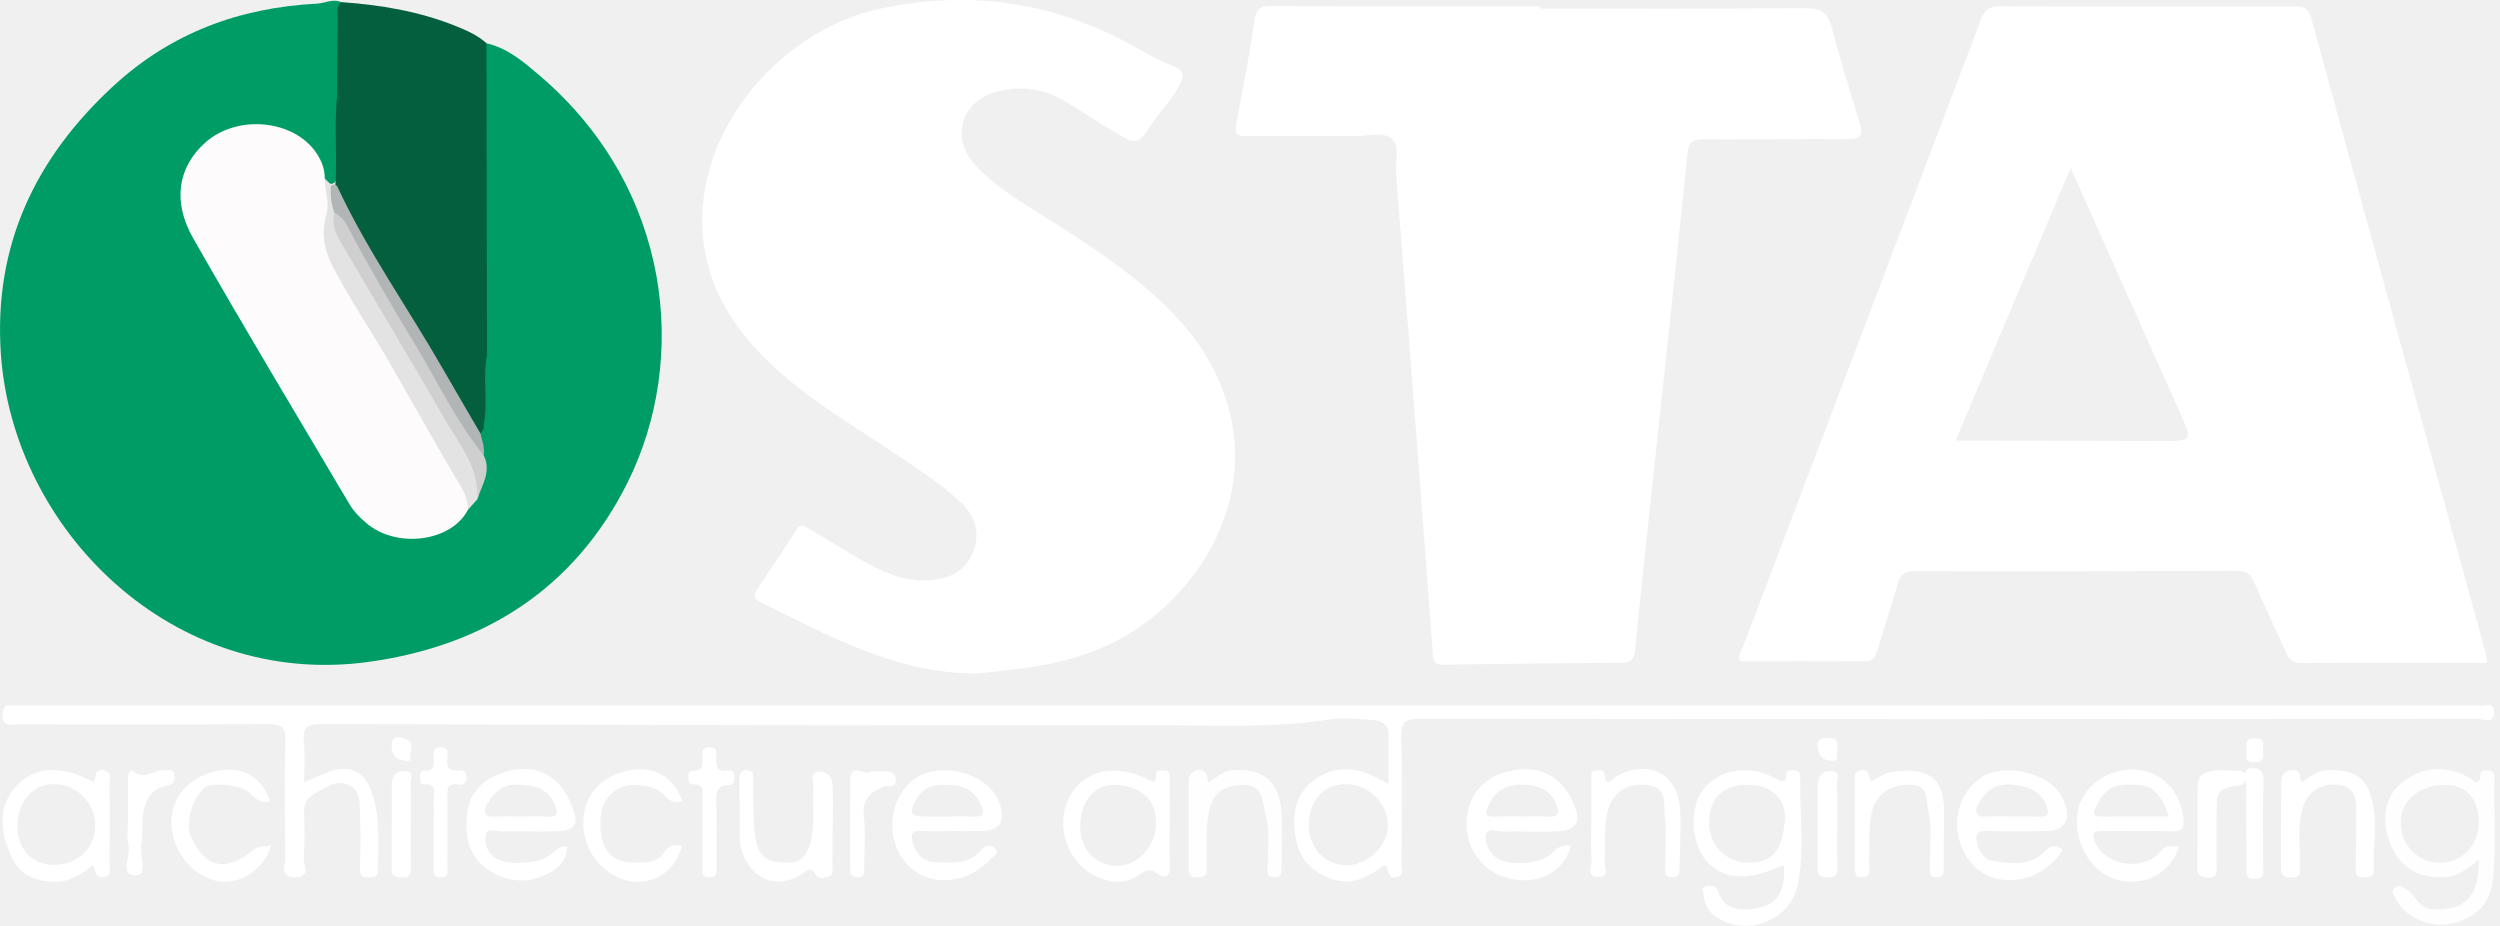
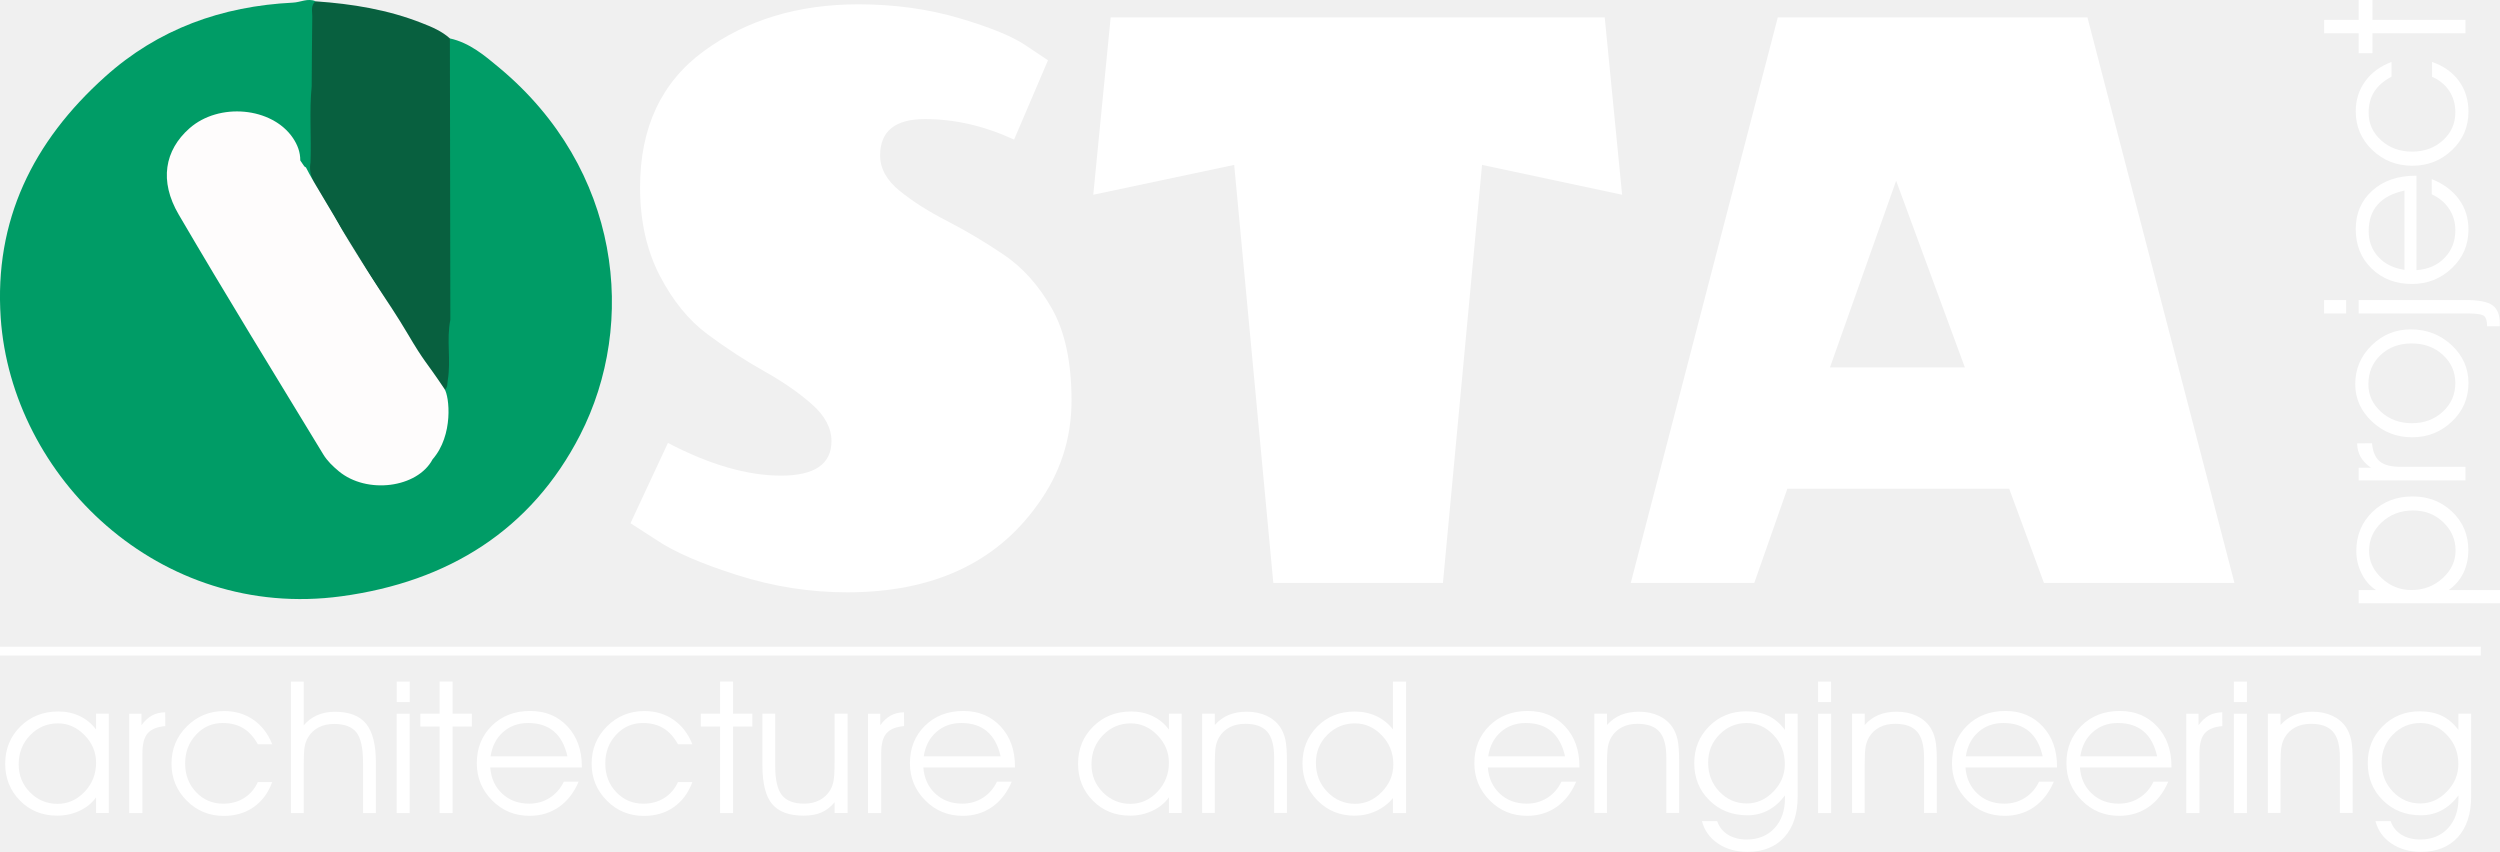
- <svg xmlns="http://www.w3.org/2000/svg" width="135" height="50" viewBox="0 0 135 50" fill="none">
-   <g clip-path="url(#clip0_102_21461)">
-     <path d="M26.271 2.337C27.424 2.599 28.288 3.353 29.147 4.085C36.262 10.157 37.233 19.377 33.875 26.083C31.033 31.761 26.19 34.867 19.939 35.738C9.3 37.222 0.676 28.587 0.044 19.065C-0.343 13.242 1.915 8.52 6.132 4.636C9.234 1.777 12.945 0.408 17.115 0.198C17.549 0.176 17.971 -0.085 18.417 0.112C18.557 1.79 18.536 3.47 18.424 5.149C18.153 6.316 18.356 7.503 18.291 8.68C18.27 9.085 18.367 9.516 18.06 9.865C17.857 9.995 17.673 9.941 17.501 9.802C17.397 9.693 17.334 9.556 17.298 9.41C16.831 7.48 15.142 6.897 13.703 6.913C11.998 6.933 10.47 8.2 10.098 9.777C9.85 10.824 10.175 11.792 10.574 12.737C10.96 13.65 11.515 14.469 12.033 15.309C14.355 19.076 16.504 22.947 18.809 26.725C19.937 28.575 21.349 29.168 23.348 28.686C24.074 28.512 24.679 28.166 25.067 27.5C25.234 27.252 25.466 27.056 25.615 26.794C25.865 26.079 26.199 25.38 25.937 24.59C25.91 24.178 25.786 23.777 25.816 23.358C25.867 23.115 25.919 22.874 25.98 22.633C26.131 21.458 26.046 20.281 26.023 19.107C26.009 13.945 26.016 8.784 26.019 3.625C26.019 3.182 25.955 2.72 26.271 2.337Z" fill="#009C66" />
-     <path d="M52.824 36.366C50.314 36.375 48.376 35.79 46.473 35.053C44.607 34.329 42.848 33.374 41.048 32.509C40.633 32.309 40.711 32.099 40.89 31.827C41.596 30.753 42.318 29.69 43.01 28.609C43.281 28.184 43.535 28.466 43.761 28.596C44.794 29.195 45.796 29.848 46.842 30.424C47.979 31.05 49.172 31.485 50.519 31.3C51.573 31.156 52.301 30.62 52.617 29.609C52.926 28.619 52.587 27.776 51.852 27.096C50.749 26.078 49.484 25.272 48.245 24.437C45.963 22.902 43.572 21.517 41.569 19.603C39.044 17.189 37.569 14.321 37.996 10.718C38.566 5.91 42.71 1.529 47.44 0.491C52.371 -0.592 56.986 0.102 61.362 2.576C62.01 2.943 62.67 3.31 63.363 3.569C63.983 3.801 63.927 4.116 63.699 4.584C63.327 5.348 62.7 5.924 62.24 6.624C61.434 7.849 61.421 7.86 60.157 7.113C59.282 6.597 58.439 6.026 57.573 5.498C56.389 4.776 55.1 4.603 53.781 4.963C51.889 5.478 51.336 7.424 52.633 8.872C53.625 9.979 54.879 10.743 56.118 11.524C58.752 13.183 61.392 14.843 63.539 17.135C67.973 21.868 67.683 28.247 62.964 32.705C60.739 34.808 58.082 35.734 55.146 36.099C54.228 36.216 53.309 36.312 52.824 36.366Z" fill="white" />
-     <path d="M83.145 0.459C87.932 0.459 92.72 0.477 97.507 0.442C98.344 0.437 98.718 0.712 98.928 1.529C99.372 3.261 99.923 4.969 100.439 6.683C100.617 7.277 100.495 7.523 99.796 7.516C97.193 7.491 94.59 7.545 91.987 7.529C91.39 7.525 91.188 7.676 91.123 8.307C90.514 14.291 89.86 20.27 89.22 26.252C88.906 29.199 88.581 32.144 88.295 35.092C88.247 35.587 88.074 35.783 87.595 35.788C84.363 35.815 81.133 35.844 77.901 35.891C77.325 35.9 77.391 35.491 77.364 35.159C77.159 32.532 76.973 29.904 76.771 27.277C76.315 21.307 75.862 15.336 75.388 9.367C75.336 8.719 75.604 7.858 75.142 7.478C74.661 7.084 73.822 7.359 73.141 7.354C71.195 7.336 69.252 7.325 67.306 7.35C66.767 7.358 66.654 7.205 66.753 6.688C67.11 4.839 67.473 2.99 67.737 1.126C67.833 0.453 68.068 0.324 68.693 0.327C73.511 0.354 78.327 0.342 83.145 0.342C83.145 0.381 83.145 0.419 83.145 0.459Z" fill="white" />
-     <path d="M26.271 2.337C26.28 7.953 26.289 13.571 26.298 19.188C26.059 20.384 26.346 21.6 26.147 22.798C26.107 23.009 26.159 23.251 25.938 23.399C25.602 23.388 25.513 23.106 25.383 22.879C23.26 19.162 20.982 15.539 18.821 11.846C18.451 11.213 17.989 10.581 18.128 9.765C18.189 8.243 18.052 6.719 18.2 5.201C18.21 3.812 18.214 2.421 18.234 1.033C18.239 0.72 18.129 0.372 18.419 0.113C20.558 0.264 22.656 0.612 24.656 1.425C25.231 1.657 25.802 1.909 26.271 2.337Z" fill="#045F3E" />
-     <path d="M124.309 42.255C124.757 41.905 125.179 41.577 125.809 41.579C127.257 41.583 127.886 42.058 128.154 43.499C128.369 44.661 128.137 45.825 128.179 46.989C128.193 47.401 127.915 47.363 127.636 47.381C127.243 47.406 127.203 47.183 127.209 46.877C127.225 45.891 127.245 44.904 127.237 43.918C127.232 43.256 127.254 42.541 126.364 42.392C125.443 42.236 124.665 42.684 124.378 43.529C124.033 44.547 124.229 45.605 124.18 46.645C124.166 46.953 124.374 47.381 123.736 47.392C123.115 47.402 123.172 47.03 123.174 46.631C123.179 45.195 123.169 43.759 123.188 42.326C123.194 41.968 123.267 41.631 123.772 41.584C124.324 41.532 124.101 42.023 124.309 42.255Z" fill="white" />
-     <path d="M44.952 44.779C44.952 45.438 44.959 46.094 44.948 46.753C44.945 46.976 45.045 47.275 44.717 47.35C44.494 47.402 44.153 47.485 44.052 47.258C43.811 46.715 43.527 47.059 43.308 47.195C41.384 48.401 39.936 46.703 39.942 45.155C39.945 44.139 39.94 43.123 39.933 42.106C39.931 41.816 39.933 41.574 40.344 41.592C40.727 41.61 40.664 41.86 40.671 42.092C40.702 43.194 40.617 44.301 40.824 45.4C40.96 46.123 41.341 46.483 42.071 46.562C42.811 46.643 43.384 46.589 43.687 45.738C44.075 44.652 43.861 43.551 43.932 42.459C43.95 42.189 43.671 41.734 44.176 41.673C44.681 41.611 44.945 41.975 44.963 42.448C44.992 43.223 44.97 44.002 44.97 44.779C44.966 44.779 44.959 44.779 44.952 44.779Z" fill="white" />
-     <path d="M65.253 42.248C65.725 41.98 66.036 41.622 66.564 41.588C68.238 41.478 69.118 42.223 69.208 43.979C69.257 44.905 69.207 45.835 69.205 46.764C69.205 47.069 69.243 47.392 68.777 47.372C68.334 47.352 68.452 47.019 68.456 46.776C68.472 45.817 68.572 44.844 68.323 43.914C68.156 43.29 68.215 42.389 67.184 42.389C65.98 42.389 65.416 42.891 65.244 44.04C65.107 44.936 65.166 45.834 65.165 46.731C65.163 47.071 65.21 47.377 64.689 47.388C64.189 47.399 64.178 47.14 64.182 46.774C64.193 45.306 64.186 43.839 64.187 42.371C64.187 42.031 64.211 41.709 64.633 41.602C65.148 41.475 65.174 41.89 65.253 42.248Z" fill="white" fill-opacity="0.945" />
-     <path d="M101.051 42.189C101.42 42.013 101.75 41.752 102.111 41.696C104.006 41.403 105.016 41.906 104.978 43.882C104.96 44.867 104.962 45.853 104.962 46.839C104.962 47.125 104.964 47.382 104.56 47.377C104.116 47.37 104.218 47.055 104.217 46.805C104.204 45.763 104.355 44.709 104.116 43.684C104.001 43.191 104.132 42.468 103.327 42.387C102.311 42.286 101.457 42.759 101.161 43.589C100.854 44.452 100.979 45.359 100.936 46.247C100.926 46.485 100.936 46.726 100.945 46.963C100.954 47.212 100.866 47.361 100.597 47.373C100.3 47.386 100.162 47.264 100.162 46.954C100.167 45.312 100.167 43.668 100.162 42.025C100.162 41.786 100.221 41.644 100.491 41.593C101.008 41.5 100.882 42.002 101.051 42.189Z" fill="white" />
-     <path d="M85.931 44.385C85.931 43.608 85.927 42.831 85.933 42.054C85.934 41.858 85.873 41.602 86.202 41.602C86.373 41.602 86.629 41.547 86.644 41.779C86.696 42.615 87.077 42.036 87.285 41.923C89.06 40.955 90.644 41.791 90.732 43.794C90.777 44.806 90.711 45.825 90.697 46.841C90.693 47.127 90.682 47.39 90.281 47.373C89.865 47.357 89.922 47.069 89.922 46.801C89.926 45.906 90.001 45.001 89.904 44.114C89.834 43.477 90.041 42.538 89.062 42.401C87.792 42.221 87.012 42.829 86.768 43.984C86.594 44.814 86.721 45.656 86.647 46.485C86.621 46.792 86.969 47.384 86.277 47.355C85.625 47.328 85.972 46.76 85.947 46.447C85.893 45.763 85.931 45.073 85.931 44.385Z" fill="white" />
-     <path d="M14.634 45.661C14.318 46.859 13.092 47.721 11.941 47.607C10.522 47.467 9.284 46.021 9.253 44.466C9.226 43.026 10.252 41.887 11.826 41.61C13.139 41.379 14.147 41.982 14.582 43.265C14.224 43.391 13.944 43.232 13.685 43.018C13.594 42.943 13.527 42.837 13.434 42.763C12.949 42.376 11.398 42.225 11.057 42.525C10.346 43.153 9.986 44.472 10.324 45.215C11.086 46.886 12.221 47.109 13.71 45.877C13.861 45.753 13.992 45.72 14.634 45.661Z" fill="white" />
-     <path d="M36.845 43.265C36.487 43.392 36.167 43.272 35.954 43.018C35.521 42.504 34.96 42.416 34.346 42.394C33.209 42.354 32.436 43.146 32.418 44.391C32.397 45.871 32.993 46.584 34.272 46.582C34.897 46.582 35.521 46.609 35.932 45.952C36.103 45.681 36.462 45.584 36.816 45.67C36.539 46.904 35.488 47.699 34.261 47.613C32.835 47.51 31.597 46.186 31.504 44.662C31.407 43.069 32.348 41.912 34.006 41.588C35.31 41.336 36.394 41.971 36.845 43.265Z" fill="white" />
-     <path d="M121.097 42.381C119.764 42.567 119.698 42.639 119.698 43.896C119.698 44.884 119.685 45.873 119.703 46.861C119.71 47.233 119.617 47.408 119.206 47.388C118.845 47.372 118.658 47.287 118.663 46.877C118.679 45.411 118.669 43.943 118.67 42.477C118.67 42.031 118.868 41.737 119.333 41.667C119.79 41.531 120.257 41.61 120.716 41.608C121.331 41.604 121.394 41.914 121.097 42.381Z" fill="white" />
-     <path d="M37.936 44.844C37.936 44.276 37.942 43.707 37.934 43.139C37.931 42.777 38.078 42.319 37.422 42.36C37.189 42.374 37.175 42.148 37.169 41.966C37.166 41.808 37.211 41.615 37.374 41.622C37.965 41.649 37.967 41.279 37.936 40.861C37.915 40.566 37.942 40.327 38.349 40.354C38.71 40.377 38.7 40.609 38.684 40.852C38.655 41.304 38.653 41.705 39.305 41.606C39.567 41.566 39.672 41.739 39.664 41.995C39.657 42.236 39.589 42.399 39.31 42.401C38.73 42.401 38.667 42.761 38.678 43.241C38.703 44.407 38.691 45.575 38.684 46.742C38.682 47.017 38.798 47.381 38.301 47.377C37.791 47.373 37.947 46.99 37.94 46.731C37.924 46.1 37.936 45.472 37.936 44.844Z" fill="white" />
-     <path d="M23.425 44.808C23.425 44.27 23.443 43.732 23.42 43.196C23.403 42.838 23.644 42.293 22.901 42.358C22.724 42.372 22.689 42.185 22.689 42.027C22.69 41.849 22.674 41.604 22.908 41.615C23.554 41.649 23.418 41.205 23.425 40.838C23.43 40.604 23.382 40.365 23.757 40.349C24.167 40.331 24.189 40.568 24.16 40.856C24.111 41.329 24.162 41.696 24.792 41.602C25.024 41.568 25.186 41.669 25.194 41.952C25.203 42.259 25.067 42.417 24.772 42.369C24.109 42.255 24.152 42.676 24.158 43.115C24.169 44.339 24.167 45.564 24.156 46.787C24.154 47.025 24.282 47.35 23.833 47.377C23.332 47.408 23.43 47.059 23.427 46.778C23.42 46.121 23.425 45.465 23.425 44.808Z" fill="white" />
-     <path d="M22.175 44.484C22.175 45.292 22.164 46.102 22.18 46.909C22.186 47.242 22.092 47.404 21.728 47.386C21.402 47.37 21.14 47.364 21.146 46.92C21.162 45.393 21.151 43.867 21.158 42.34C21.16 41.869 21.415 41.608 21.889 41.64C22.403 41.674 22.152 42.094 22.164 42.331C22.198 43.047 22.175 43.767 22.175 44.484Z" fill="white" />
-     <path d="M6.91 44.434C6.91 43.659 6.91 42.883 6.91 42.106C6.91 41.872 6.976 41.459 7.219 41.658C7.83 42.162 8.297 41.547 8.825 41.595C9.06 41.617 9.392 41.464 9.425 41.91C9.448 42.236 9.348 42.365 9.001 42.432C8.239 42.576 7.878 43.103 7.74 43.856C7.63 44.452 7.718 45.053 7.623 45.636C7.53 46.215 8.029 47.294 7.307 47.276C6.41 47.255 7.098 46.179 6.93 45.593C6.825 45.233 6.91 44.821 6.91 44.434Z" fill="white" />
-     <path d="M99.208 44.553C99.208 45.326 99.192 46.102 99.215 46.875C99.228 47.276 99.061 47.39 98.689 47.388C98.324 47.386 98.152 47.287 98.155 46.88C98.173 45.393 98.164 43.903 98.162 42.416C98.162 41.966 98.33 41.658 98.816 41.64C99.478 41.617 99.177 42.133 99.194 42.41C99.235 43.123 99.208 43.839 99.208 44.553Z" fill="white" />
-     <path d="M47.026 41.66C47.238 41.66 47.387 41.656 47.536 41.66C47.878 41.671 48.309 41.545 48.372 42.074C48.433 42.59 47.957 42.385 47.734 42.475C47.01 42.77 46.55 43.144 46.649 44.054C46.748 44.968 46.672 45.902 46.669 46.827C46.667 47.091 46.71 47.384 46.288 47.375C45.884 47.368 45.902 47.098 45.903 46.821C45.905 45.27 45.898 43.718 45.907 42.167C45.911 41.104 46.74 41.944 47.026 41.66Z" fill="white" />
-     <path d="M121.34 41.527C122.01 41.385 122.263 41.588 122.231 42.333C122.166 43.826 122.213 45.323 122.211 46.818C122.211 47.132 122.312 47.462 121.758 47.46C121.2 47.458 121.316 47.118 121.315 46.81C121.304 45.346 121.297 43.88 121.288 42.416C121.221 42.115 121.133 41.813 121.34 41.527Z" fill="white" />
-     <path d="M99.198 40.568C99.138 40.716 99.382 41.108 98.914 41.084C98.443 41.061 98.181 40.833 98.156 40.309C98.134 39.854 98.38 39.876 98.695 39.847C99.244 39.796 99.251 40.122 99.198 40.568Z" fill="white" />
-     <path d="M122.208 40.59C122.278 40.994 122.163 41.169 121.708 41.162C121.124 41.154 121.347 40.755 121.318 40.485C121.284 40.161 121.248 39.87 121.773 39.872C122.407 39.875 122.155 40.304 122.208 40.59Z" fill="white" />
-     <path d="M22.159 41.075C21.433 41.135 21.108 40.825 21.156 40.158C21.192 39.661 21.627 39.814 21.826 39.876C22.554 40.099 22.009 40.672 22.159 41.075Z" fill="white" />
-     <path d="M134.308 35.794C130.88 35.794 127.563 35.785 124.245 35.804C123.803 35.808 123.621 35.625 123.46 35.259C122.89 33.978 122.272 32.718 121.722 31.429C121.528 30.973 121.284 30.821 120.79 30.823C114.986 30.848 109.182 30.861 103.38 30.843C102.801 30.841 102.614 31.084 102.474 31.559C102.12 32.761 101.727 33.952 101.369 35.151C101.253 35.545 101.075 35.724 100.624 35.718C98.411 35.693 96.198 35.706 93.984 35.706C93.83 35.443 94.006 35.232 94.081 35.033C98.375 23.71 102.679 12.391 106.967 1.065C107.161 0.554 107.394 0.335 107.985 0.338C113.281 0.365 118.575 0.36 123.871 0.347C124.369 0.345 124.652 0.407 124.812 0.993C127.934 12.422 131.087 23.841 134.229 35.265C134.268 35.405 134.274 35.556 134.308 35.794ZM106.635 23.788C109.987 23.797 113.339 23.805 116.693 23.814C118.401 23.818 118.403 23.818 117.72 22.287C115.778 17.937 113.835 13.589 111.815 9.072C109.728 14.017 107.705 18.815 105.607 23.788C106.044 23.788 106.338 23.786 106.635 23.788Z" fill="white" />
-     <path d="M25.263 27.537C24.378 29.253 21.421 29.647 19.783 28.247C19.445 27.959 19.109 27.628 18.886 27.25C16.052 22.471 13.19 17.705 10.438 12.879C9.29 10.867 9.62 9.031 11.061 7.721C12.787 6.152 15.884 6.444 17.106 8.293C17.374 8.7 17.543 9.144 17.535 9.641C17.905 10.229 18.013 10.873 17.852 11.537C17.573 12.686 17.839 13.722 18.396 14.726C19.497 16.716 20.76 18.608 21.893 20.58C22.953 22.42 23.92 24.313 25.082 26.092C25.371 26.536 25.501 27.017 25.263 27.537Z" fill="#FDFBFB" />
-     <path d="M25.263 27.537C25.279 26.774 24.845 26.207 24.478 25.588C23.235 23.48 22.059 21.332 20.823 19.22C19.872 17.597 18.82 16.038 17.954 14.365C17.494 13.476 17.345 12.557 17.622 11.591C17.814 10.925 17.541 10.292 17.532 9.642C17.623 9.727 17.713 9.813 17.805 9.898C17.895 9.928 17.959 9.988 17.999 10.074C18.114 10.509 18.139 10.957 18.195 11.4C18.182 12.312 18.608 13.073 19.046 13.825C20.871 16.951 22.754 20.046 24.602 23.158C24.909 23.674 25.154 24.221 25.459 24.735C25.878 25.441 26.03 26.162 25.779 26.954C25.608 27.148 25.436 27.342 25.263 27.537Z" fill="#E4E3E4" />
-     <path d="M25.78 26.954C25.863 25.209 24.767 23.937 23.973 22.559C22.141 19.38 20.253 16.234 18.392 13.071C18.106 12.584 17.907 12.066 18.056 11.481C18.586 11.421 18.789 11.832 18.977 12.184C20.725 15.451 22.708 18.581 24.519 21.812C25.042 22.746 25.748 23.573 26.122 24.593C26.551 25.459 26.021 26.186 25.78 26.954Z" fill="#CFCFD0" />
-     <path d="M26.122 24.593C24.618 22.73 23.605 20.562 22.373 18.531C21.106 16.442 19.876 14.334 18.739 12.17C18.586 11.878 18.351 11.643 18.054 11.481C17.893 11.017 17.821 10.542 17.867 10.051C17.975 9.93 18.087 9.937 18.2 10.043C19.813 13.512 22.03 16.628 23.923 19.932C24.588 21.091 25.265 22.242 25.937 23.397C26.038 23.791 26.187 24.176 26.122 24.593Z" fill="#B2B5B6" />
-     <path d="M16.425 42.25C16.98 42.014 17.428 41.786 17.9 41.633C18.888 41.313 19.607 41.638 19.998 42.597C20.582 44.031 20.39 45.546 20.408 47.037C20.411 47.39 20.156 47.364 19.908 47.381C19.56 47.402 19.432 47.264 19.44 46.913C19.457 45.925 19.49 44.934 19.438 43.948C19.411 43.436 19.499 42.817 18.973 42.471C18.502 42.164 17.983 42.264 17.532 42.549C17.052 42.853 16.405 43.024 16.42 43.794C16.436 44.632 16.474 45.476 16.4 46.309C16.368 46.67 16.835 47.354 15.94 47.377C15.063 47.399 15.417 46.726 15.412 46.343C15.38 44.245 15.347 42.146 15.421 40.052C15.45 39.213 15.169 39.095 14.424 39.1C9.935 39.134 5.446 39.12 0.956 39.113C0.604 39.113 0.134 39.284 0.143 38.614C0.148 38.244 0.227 38.044 0.639 38.089C0.845 38.112 1.057 38.093 1.267 38.093C45.38 38.093 89.492 38.093 133.604 38.093C133.663 38.093 133.73 38.075 133.782 38.096C134.087 38.215 134.667 37.789 134.678 38.456C134.687 39.133 134.098 38.819 133.796 38.819C114.763 38.836 95.729 38.839 76.696 38.816C75.9 38.814 75.643 38.98 75.667 39.822C75.731 42.097 75.695 44.375 75.681 46.652C75.679 46.888 75.85 47.233 75.487 47.348C75.135 47.462 75.004 47.309 74.912 46.915C74.819 46.515 74.533 46.893 74.393 46.98C73.664 47.424 72.963 47.784 72.043 47.503C70.888 47.152 70.182 46.407 69.972 45.269C69.746 44.033 69.925 42.826 71.05 42.058C72.031 41.388 73.126 41.408 74.199 41.924C74.406 42.025 74.607 42.137 74.977 42.329C74.977 41.347 74.975 40.498 74.977 39.647C74.977 39.102 74.614 38.908 74.163 38.884C73.356 38.841 72.532 38.735 71.745 38.857C68.707 39.329 65.652 39.167 62.605 39.169C47.523 39.176 32.438 39.149 17.356 39.096C16.535 39.093 16.334 39.321 16.409 40.081C16.477 40.762 16.425 41.455 16.425 42.25ZM74.943 44.598C74.966 43.41 73.957 42.383 72.731 42.345C71.517 42.308 70.682 43.202 70.674 44.547C70.667 45.774 71.531 46.704 72.695 46.722C73.838 46.742 74.921 45.718 74.943 44.598Z" fill="white" />
-     <path d="M133.864 46.429C133.262 46.904 132.77 47.298 132.067 47.357C130.54 47.485 129.441 46.774 128.96 45.243C128.507 43.806 129.001 42.493 130.341 41.849C131.302 41.386 132.303 41.462 133.271 41.951C133.483 42.059 133.88 42.626 133.948 41.804C133.966 41.577 134.209 41.601 134.385 41.606C134.672 41.613 134.706 41.813 134.701 42.041C134.652 43.896 134.832 45.758 134.602 47.607C134.448 48.858 133.591 49.653 132.297 49.888C131.194 50.09 129.897 49.541 129.436 48.645C129.324 48.429 129.046 48.129 129.314 47.926C129.565 47.737 129.874 47.947 130.108 48.143C130.519 48.489 130.673 49.097 131.401 49.109C133.14 49.138 133.828 48.478 133.864 46.429ZM129.642 44.459C129.664 45.69 130.611 46.62 131.803 46.584C133.045 46.548 133.912 45.56 133.849 44.256C133.79 43.031 133.097 42.345 131.952 42.381C130.562 42.425 129.621 43.27 129.642 44.459Z" fill="white" fill-opacity="0.945" />
-     <path d="M96.335 46.728C95.827 46.9 95.342 47.113 94.834 47.23C93.594 47.517 92.552 47.145 91.975 46.262C91.296 45.222 91.278 43.597 91.934 42.7C92.631 41.746 93.908 41.354 95.141 41.728C95.396 41.806 95.644 41.917 95.885 42.031C96.15 42.157 96.418 42.401 96.454 41.824C96.472 41.534 96.759 41.586 96.959 41.61C97.181 41.637 97.217 41.815 97.214 42.009C97.183 43.921 97.447 45.843 97.088 47.742C96.714 49.719 94.25 50.66 92.608 49.469C92.25 49.21 92.056 48.852 92.008 48.413C91.983 48.192 91.821 47.91 92.2 47.847C92.434 47.807 92.662 47.812 92.771 48.129C93.026 48.87 93.529 49.145 94.343 49.108C95.804 49.043 96.434 48.365 96.335 46.728ZM94.625 42.387C93.258 42.291 92.407 42.935 92.299 44.144C92.182 45.443 93.025 46.496 94.243 46.577C95.638 46.67 96.254 45.999 96.386 44.245C96.461 43.218 95.75 42.466 94.625 42.387Z" fill="white" />
-     <path d="M84.833 45.686C84.477 46.888 83.529 47.557 82.23 47.534C80.791 47.508 79.593 46.573 79.287 45.24C78.91 43.592 79.688 42.18 81.231 41.714C82.965 41.191 84.366 41.843 85.005 43.473C85.372 44.407 85.149 44.821 84.12 44.887C83.139 44.95 82.149 44.875 81.165 44.904C80.849 44.913 80.34 44.661 80.245 45.096C80.153 45.51 80.391 45.974 80.755 46.278C81.38 46.803 83.247 46.674 83.814 46.064C84.098 45.758 84.404 45.578 84.833 45.686ZM83.626 44.098C84.194 44.13 84.208 43.869 84.041 43.443C83.735 42.664 83.128 42.408 82.345 42.374C81.454 42.336 80.768 42.608 80.389 43.471C80.213 43.873 80.157 44.144 80.757 44.098C81.233 44.062 81.713 44.09 82.191 44.09C82.668 44.09 83.148 44.069 83.626 44.098Z" fill="white" />
-     <path d="M111.391 45.909C110.864 46.668 110.187 47.226 109.275 47.438C108.013 47.733 106.878 47.298 106.221 46.296C105.491 45.182 105.509 43.722 106.264 42.678C106.986 41.682 108.121 41.356 109.558 41.763C110.457 42.016 111.198 42.48 111.515 43.427C111.816 44.33 111.434 44.869 110.478 44.878C109.434 44.887 108.387 44.92 107.345 44.866C106.686 44.832 106.657 45.139 106.79 45.618C106.909 46.048 107.166 46.418 107.606 46.485C108.606 46.636 109.641 46.803 110.453 45.945C110.767 45.609 111.058 45.621 111.391 45.909ZM110.173 44.094C110.518 44.105 110.66 44.029 110.55 43.637C110.327 42.835 109.709 42.453 108.621 42.367C107.699 42.293 107.162 42.777 106.787 43.497C106.607 43.842 106.724 44.126 107.219 44.096C107.695 44.067 108.173 44.089 108.649 44.089C109.16 44.09 109.666 44.08 110.173 44.094Z" fill="white" />
-     <path d="M51.359 44.878C50.822 44.878 50.281 44.911 49.746 44.869C49.176 44.826 49.175 45.102 49.293 45.515C49.468 46.125 49.845 46.514 50.486 46.553C51.411 46.611 52.351 46.686 53.042 45.85C53.251 45.596 53.563 45.611 53.752 45.832C53.966 46.082 53.641 46.222 53.508 46.37C52.248 47.762 50.231 47.924 49.051 46.737C47.822 45.501 47.91 43.301 49.236 42.173C50.63 40.986 53.448 41.721 53.993 43.416C54.3 44.375 53.964 44.862 52.972 44.877C52.435 44.886 51.898 44.878 51.359 44.878ZM52.636 44.096C53.077 44.116 53.163 43.925 53.015 43.56C52.735 42.873 52.259 42.457 51.483 42.398C50.68 42.335 49.936 42.349 49.475 43.171C49.062 43.907 49.15 44.085 49.963 44.092C50.35 44.096 50.736 44.092 51.122 44.092C51.627 44.09 52.132 44.072 52.636 44.096Z" fill="white" />
-     <path d="M117.668 45.72C117.178 47.242 115.638 47.981 114.097 47.437C112.818 46.983 111.934 45.308 112.193 43.824C112.421 42.514 113.782 41.498 115.236 41.552C116.651 41.604 117.702 42.633 117.898 44.116C117.972 44.672 117.873 44.925 117.221 44.896C115.996 44.841 114.767 44.896 113.542 44.873C112.976 44.862 112.956 45.08 113.152 45.517C113.693 46.728 115.674 47.053 116.587 46.069C116.955 45.668 116.955 45.668 117.668 45.72ZM115.451 42.381C114.154 42.297 113.68 42.534 113.204 43.544C113.051 43.867 112.936 44.099 113.464 44.094C114.655 44.081 115.848 44.09 117.129 44.09C116.781 43.214 116.497 42.45 115.451 42.381Z" fill="white" />
-     <path d="M30.618 45.677C30.627 46.294 30.316 46.73 29.861 47.017C28.791 47.696 27.659 47.722 26.561 47.093C25.327 46.388 25.076 45.209 25.227 43.919C25.363 42.754 26.132 42.054 27.19 41.714C28.942 41.151 30.278 41.861 30.925 43.628C31.254 44.526 31.079 44.835 30.102 44.884C29.119 44.932 28.131 44.871 27.147 44.898C26.826 44.907 26.297 44.675 26.22 45.094C26.132 45.571 26.333 46.093 26.842 46.382C27.46 46.733 29.1 46.636 29.667 46.195C29.944 45.983 30.176 45.702 30.618 45.677ZM29.535 44.098C30.17 44.137 30.143 43.873 29.937 43.407C29.538 42.509 28.784 42.401 27.936 42.367C27.12 42.335 26.666 42.806 26.306 43.416C26.033 43.878 26.173 44.135 26.756 44.098C27.203 44.069 27.652 44.092 28.101 44.092C28.579 44.092 29.058 44.067 29.535 44.098Z" fill="white" />
-     <path d="M5.05 42.221C5.217 42.016 5.063 41.509 5.589 41.601C6.121 41.692 5.905 42.11 5.909 42.387C5.93 43.824 5.925 45.263 5.912 46.701C5.911 46.942 6.045 47.282 5.648 47.361C5.334 47.424 5.189 47.305 5.118 46.947C5.038 46.535 4.799 46.902 4.698 46.971C4.197 47.31 3.687 47.605 3.06 47.614C1.957 47.631 1.035 47.266 0.586 46.199C0.069 44.972 -0.166 43.698 0.786 42.558C1.601 41.579 2.699 41.41 3.879 41.734C4.276 41.845 4.648 42.05 5.05 42.221ZM0.94 44.657C0.951 45.877 1.765 46.71 2.934 46.703C4.192 46.695 5.138 45.798 5.142 44.61C5.145 43.34 4.156 42.344 2.887 42.344C1.754 42.344 0.928 43.326 0.94 44.657Z" fill="white" />
-     <path d="M63.164 44.493C63.164 45.24 63.133 45.988 63.173 46.733C63.205 47.325 62.912 47.49 62.506 47.186C62.098 46.88 61.885 46.972 61.525 47.231C60.809 47.746 60.027 47.706 59.235 47.346C57.769 46.679 57.027 44.867 57.611 43.349C58.182 41.863 59.741 41.237 61.382 41.838C61.604 41.919 61.832 41.996 62.037 42.113C62.273 42.25 62.423 42.288 62.411 41.939C62.397 41.566 62.659 41.59 62.898 41.602C63.214 41.62 63.156 41.874 63.158 42.07C63.167 42.88 63.164 43.687 63.164 44.493ZM58.333 44.587C58.306 45.796 59.093 46.692 60.232 46.753C61.369 46.814 62.37 45.799 62.429 44.524C62.488 43.248 61.656 42.437 60.237 42.383C59.12 42.34 58.362 43.218 58.333 44.587Z" fill="white" />
+ <svg xmlns="http://www.w3.org/2000/svg" width="135" height="46" viewBox="0 0 135 46" fill="none">
+   <g clip-path="url(#clip0_892_4715)">
+     <path d="M54.221 13.767C55.237 14.456 56.099 15.423 56.805 16.665C57.508 17.907 57.863 19.563 57.863 21.63C57.863 23.696 57.251 25.568 56.031 27.249C53.777 30.409 50.346 31.986 45.744 31.986C43.74 31.986 41.757 31.675 39.802 31.052C37.844 30.43 36.395 29.8 35.456 29.162L34.047 28.254L36.068 23.919C38.322 25.095 40.358 25.684 42.175 25.684C43.989 25.684 44.899 25.062 44.899 23.82C44.899 23.114 44.548 22.451 43.842 21.829C43.138 21.207 42.274 20.61 41.258 20.04C40.239 19.47 39.222 18.805 38.205 18.05C37.186 17.294 36.328 16.235 35.621 14.874C34.918 13.513 34.564 11.926 34.564 10.112C34.564 6.886 35.714 4.435 38.016 2.753C40.319 1.074 43.097 0.233 46.353 0.233C48.294 0.233 50.118 0.485 51.824 0.988C53.529 1.492 54.743 1.995 55.463 2.501L56.591 3.257L54.76 7.539C53.163 6.8 51.557 6.43 49.946 6.43C48.333 6.43 47.527 7.086 47.527 8.394C47.527 9.1 47.879 9.739 48.585 10.309C49.288 10.881 50.15 11.425 51.169 11.948C52.185 12.473 53.202 13.078 54.221 13.767Z" fill="white" />
+     <path d="M86.655 0.941L87.594 10.515L80.031 8.903L77.918 31.48H68.759L66.646 8.903L59.037 10.515L59.976 0.941H86.655Z" fill="white" />
+     <path d="M110.373 31.48L108.495 26.39H96.517L94.731 31.48H88.061L96 0.941H112.722L120.66 31.48H110.373ZM106.101 19.838L102.391 9.76L98.819 19.838H106.101Z" fill="white" />
+     <path d="M24.293 2.074C25.361 2.311 26.159 2.99 26.952 3.651C33.532 9.126 34.43 17.442 31.325 23.491C28.697 28.613 24.218 31.416 18.436 32.199C8.598 33.537 0.623 25.748 0.038 17.161C-0.318 11.91 1.771 7.648 5.67 4.147C8.537 1.568 11.97 0.332 15.826 0.142C16.229 0.123 16.619 -0.112 17.029 0.064C17.158 1.577 17.138 3.092 17.036 4.608C16.787 5.66 16.973 6.731 16.913 7.793C16.893 8.159 17.32 10.187 17.036 10.5C16.85 10.616 16.343 8.931 16.182 8.805C16.085 8.705 16.027 8.582 15.996 8.451C15.564 6.71 14.001 6.185 12.672 6.199C11.095 6.218 9.683 7.359 9.338 8.784C9.11 9.729 9.408 10.601 9.777 11.454C10.134 12.278 10.648 13.017 11.126 13.774C13.273 17.171 15.26 20.663 17.393 24.071C18.436 25.739 19.742 26.275 21.59 25.841C22.262 25.684 22.82 25.373 23.18 24.772C23.335 24.549 23.548 24.37 23.687 24.135C23.917 23.491 24.228 22.86 23.985 22.147C23.961 21.777 23.844 21.413 23.873 21.035C23.92 20.817 23.968 20.598 24.024 20.382C24.165 19.323 24.085 18.261 24.063 17.202C24.051 12.546 24.055 7.891 24.06 3.237C24.06 2.836 24 2.418 24.293 2.074Z" fill="#009C66" />
+     <path d="M24.294 2.074C24.302 7.14 24.311 12.207 24.319 17.273C24.098 18.352 24.362 19.449 24.18 20.53C24.144 20.72 24.192 20.938 23.988 21.071C23.678 21.062 23.595 20.808 23.474 20.603C21.511 17.252 19.405 13.983 17.406 10.653C17.064 10.083 16.637 9.513 16.766 8.777C16.821 7.404 16.695 6.029 16.831 4.66C16.841 3.409 16.843 2.154 16.863 0.9C16.867 0.618 16.766 0.304 17.035 0.071C19.012 0.207 20.953 0.52 22.802 1.254C23.331 1.458 23.86 1.686 24.294 2.074Z" fill="#08603F" />
+     <path d="M23.36 24.803C22.54 26.352 19.805 26.705 18.291 25.444C17.979 25.185 17.668 24.886 17.462 24.546C14.841 20.235 12.194 15.936 9.649 11.584C8.587 9.77 8.892 8.114 10.227 6.933C11.823 5.518 14.686 5.781 15.817 7.449C16.064 7.815 16.219 8.216 16.215 8.665C16.557 9.195 16.5 9 16.5 9C17 10 18 11.5 18.5 12.5C19.519 14.296 20.952 16.221 22 18C22.98 19.66 22.925 19.394 24 21C24.269 21.397 24.5 23.5 23.36 24.803Z" fill="#FEFCFC" />
+     <path d="M133.964 34.922H0V35.397H133.964V34.922Z" fill="white" />
+     <path d="M5.189 43.055C4.971 43.363 4.673 43.606 4.299 43.782C3.925 43.957 3.523 44.045 3.091 44.045C2.288 44.045 1.618 43.777 1.084 43.237C0.551 42.698 0.281 42.036 0.281 41.245C0.281 40.442 0.555 39.77 1.101 39.23C1.647 38.691 2.331 38.42 3.151 38.42C3.574 38.42 3.959 38.504 4.311 38.672C4.663 38.841 4.957 39.081 5.187 39.397V38.539H5.874V43.903H5.187V43.055H5.189ZM5.189 41.188C5.189 40.62 4.981 40.121 4.566 39.698C4.151 39.276 3.673 39.062 3.132 39.062C2.545 39.062 2.043 39.273 1.63 39.698C1.218 40.123 1.009 40.648 1.009 41.276C1.009 41.874 1.215 42.378 1.625 42.791C2.035 43.204 2.533 43.408 3.11 43.408C3.668 43.408 4.154 43.192 4.566 42.758C4.983 42.321 5.189 41.798 5.189 41.188Z" fill="white" />
+     <path d="M7.691 43.905H6.978V38.541H7.64V39.161C7.812 38.924 8.001 38.751 8.205 38.639C8.409 38.527 8.647 38.47 8.921 38.463L8.926 39.209C8.484 39.247 8.169 39.378 7.977 39.596C7.785 39.815 7.691 40.173 7.691 40.667V43.905Z" fill="white" />
+     <path d="M13.921 40.188C13.706 39.798 13.444 39.508 13.133 39.323C12.822 39.135 12.454 39.043 12.024 39.043C11.459 39.043 10.981 39.252 10.588 39.672C10.195 40.093 9.998 40.611 9.998 41.228C9.998 41.846 10.195 42.361 10.59 42.777C10.986 43.193 11.473 43.399 12.056 43.399C12.48 43.399 12.856 43.297 13.181 43.093C13.507 42.888 13.754 42.601 13.924 42.23H14.7C14.487 42.812 14.154 43.261 13.698 43.582C13.242 43.9 12.706 44.059 12.09 44.059C11.296 44.059 10.627 43.784 10.081 43.233C9.535 42.682 9.261 42.017 9.261 41.24C9.261 40.447 9.537 39.774 10.091 39.223C10.644 38.672 11.316 38.397 12.109 38.397C12.704 38.397 13.228 38.553 13.681 38.867C14.135 39.181 14.475 39.622 14.7 40.19H13.921V40.188Z" fill="white" />
+     <path d="M15.71 36.805H16.401V39.171C16.603 38.926 16.848 38.743 17.132 38.62C17.416 38.496 17.733 38.435 18.085 38.435C18.854 38.435 19.417 38.651 19.769 39.081C20.121 39.511 20.298 40.211 20.298 41.181V43.907H19.604V41.171C19.604 40.394 19.485 39.853 19.245 39.549C19.005 39.245 18.607 39.093 18.044 39.093C17.726 39.093 17.445 39.154 17.204 39.28C16.964 39.406 16.773 39.584 16.634 39.819C16.547 39.967 16.486 40.133 16.452 40.318C16.418 40.506 16.401 40.831 16.401 41.297V43.905H15.71V36.805Z" fill="white" />
+     <path d="M22.125 37.912H21.423V36.805H22.125V37.912ZM21.421 43.905V38.541H22.122V43.905H21.421Z" fill="white" />
+     <path d="M23.738 43.905V39.233H22.697V38.539H23.738V36.803H24.439V38.539H25.48V39.233H24.439V43.905H23.738Z" fill="white" />
+     <path d="M31.42 41.442H26.473C26.516 42.026 26.732 42.496 27.12 42.858C27.509 43.219 27.994 43.397 28.574 43.397C28.986 43.397 29.355 43.292 29.685 43.083C30.012 42.874 30.267 42.584 30.447 42.211H31.245C30.993 42.805 30.638 43.261 30.182 43.577C29.726 43.895 29.197 44.055 28.596 44.055C27.8 44.055 27.125 43.777 26.574 43.221C26.024 42.665 25.747 41.998 25.747 41.216C25.747 40.401 26.016 39.727 26.557 39.192C27.096 38.66 27.788 38.392 28.627 38.392C29.45 38.392 30.122 38.67 30.641 39.223C31.16 39.779 31.42 40.499 31.42 41.387V41.442ZM30.641 40.841C30.507 40.245 30.265 39.796 29.908 39.494C29.554 39.192 29.09 39.043 28.518 39.043C27.986 39.043 27.538 39.204 27.169 39.53C26.8 39.855 26.574 40.292 26.492 40.843H30.641V40.841Z" fill="white" />
+     <path d="M36.609 40.188C36.393 39.798 36.131 39.508 35.821 39.323C35.51 39.135 35.141 39.043 34.712 39.043C34.146 39.043 33.668 39.252 33.275 39.672C32.882 40.093 32.686 40.611 32.686 41.228C32.686 41.846 32.882 42.361 33.278 42.777C33.673 43.193 34.161 43.399 34.743 43.399C35.168 43.399 35.544 43.297 35.869 43.093C36.194 42.888 36.442 42.601 36.611 42.23H37.388C37.174 42.812 36.842 43.261 36.386 43.582C35.93 43.9 35.396 44.059 34.777 44.059C33.984 44.059 33.314 43.784 32.768 43.233C32.222 42.682 31.948 42.017 31.948 41.24C31.948 40.447 32.225 39.774 32.778 39.223C33.331 38.672 34.003 38.397 34.797 38.397C35.391 38.397 35.915 38.553 36.369 38.867C36.822 39.181 37.162 39.622 37.388 40.19H36.609V40.188Z" fill="white" />
+     <path d="M38.885 43.905V39.233H37.844V38.539H38.885V36.803H39.586V38.539H40.627V39.233H39.586V43.905H38.885Z" fill="white" />
+     <path d="M41.171 38.539H41.862V41.387C41.862 42.119 41.984 42.637 42.226 42.941C42.469 43.245 42.867 43.397 43.422 43.397C43.738 43.397 44.014 43.335 44.255 43.209C44.495 43.083 44.687 42.903 44.832 42.665C44.915 42.525 44.975 42.361 45.012 42.171C45.048 41.981 45.067 41.651 45.067 41.178V38.539H45.769V43.903H45.067V43.323C44.854 43.577 44.619 43.76 44.354 43.874C44.092 43.988 43.774 44.045 43.403 44.045C42.612 44.045 42.044 43.836 41.695 43.418C41.346 43 41.171 42.306 41.171 41.34V38.539Z" fill="white" />
+     <path d="M47.585 43.905H46.872V38.541H47.534V39.161C47.707 38.924 47.896 38.751 48.1 38.639C48.303 38.527 48.541 38.47 48.816 38.463L48.82 39.209C48.379 39.247 48.063 39.378 47.872 39.596C47.68 39.815 47.585 40.173 47.585 40.667V43.905Z" fill="white" />
+     <path d="M54.808 41.442H49.861C49.905 42.026 50.121 42.496 50.509 42.858C50.897 43.219 51.382 43.397 51.962 43.397C52.375 43.397 52.743 43.292 53.074 43.083C53.401 42.874 53.656 42.584 53.835 42.211H54.634C54.381 42.805 54.027 43.261 53.571 43.577C53.115 43.895 52.586 44.055 51.984 44.055C51.188 44.055 50.514 43.777 49.963 43.221C49.412 42.665 49.136 41.998 49.136 41.216C49.136 40.401 49.405 39.727 49.946 39.192C50.485 38.66 51.176 38.392 52.016 38.392C52.838 38.392 53.51 38.67 54.029 39.223C54.549 39.779 54.808 40.499 54.808 41.387V41.442ZM54.032 40.841C53.898 40.245 53.656 39.796 53.299 39.494C52.945 39.192 52.481 39.043 51.909 39.043C51.378 39.043 50.929 39.204 50.56 39.53C50.191 39.855 49.965 40.292 49.883 40.843H54.032V40.841Z" fill="white" />
+     <path d="M63.121 43.055C62.902 43.363 62.604 43.606 62.23 43.782C61.857 43.957 61.454 44.045 61.022 44.045C60.219 44.045 59.549 43.777 59.016 43.237C58.482 42.698 58.215 42.036 58.215 41.245C58.215 40.442 58.489 39.77 59.035 39.23C59.581 38.691 60.265 38.42 61.085 38.42C61.507 38.42 61.893 38.504 62.245 38.672C62.597 38.841 62.89 39.081 63.121 39.397V38.539H63.81V43.903H63.123V43.055H63.121ZM63.121 41.188C63.121 40.62 62.912 40.121 62.497 39.698C62.082 39.273 61.604 39.062 61.063 39.062C60.476 39.062 59.974 39.273 59.561 39.698C59.149 40.123 58.94 40.648 58.94 41.276C58.94 41.874 59.147 42.378 59.559 42.791C59.971 43.202 60.466 43.408 61.044 43.408C61.602 43.408 62.087 43.192 62.5 42.758C62.914 42.321 63.121 41.798 63.121 41.188Z" fill="white" />
+     <path d="M64.918 38.539H65.6V39.15C65.816 38.905 66.066 38.724 66.35 38.608C66.634 38.492 66.959 38.432 67.323 38.432C67.726 38.432 68.082 38.506 68.395 38.651C68.708 38.798 68.958 39.007 69.14 39.28C69.266 39.473 69.356 39.698 69.412 39.955C69.468 40.214 69.494 40.594 69.494 41.097V43.9H68.803V40.895C68.803 40.261 68.679 39.8 68.432 39.515C68.184 39.228 67.789 39.086 67.243 39.086C66.925 39.086 66.644 39.147 66.403 39.273C66.163 39.399 65.971 39.577 65.833 39.812C65.746 39.96 65.685 40.126 65.651 40.311C65.617 40.496 65.598 40.824 65.598 41.29V43.898H64.916V38.539H64.918Z" fill="white" />
+     <path d="M75.22 39.389V38.195V36.805H75.929V43.905H75.22V43.095C74.975 43.394 74.67 43.627 74.303 43.796C73.939 43.964 73.551 44.047 73.144 44.047C72.353 44.047 71.688 43.774 71.147 43.228C70.606 42.682 70.334 42.012 70.334 41.218C70.334 40.432 70.601 39.77 71.137 39.23C71.671 38.691 72.341 38.423 73.144 38.423C73.575 38.423 73.969 38.506 74.323 38.67C74.674 38.834 74.975 39.074 75.22 39.389ZM75.24 41.276C75.24 40.665 75.034 40.142 74.619 39.71C74.206 39.278 73.719 39.062 73.163 39.062C72.585 39.062 72.091 39.268 71.678 39.679C71.266 40.09 71.059 40.594 71.059 41.188C71.059 41.815 71.266 42.342 71.68 42.767C72.093 43.192 72.595 43.406 73.182 43.406C73.723 43.406 74.201 43.192 74.616 42.767C75.031 42.342 75.24 41.846 75.24 41.276Z" fill="white" />
+     <path d="M85.291 41.442H80.344C80.388 42.026 80.604 42.496 80.992 42.858C81.38 43.219 81.865 43.397 82.445 43.397C82.858 43.397 83.226 43.292 83.556 43.083C83.886 42.874 84.139 42.584 84.318 42.211H85.114C84.862 42.805 84.507 43.261 84.051 43.577C83.595 43.893 83.066 44.055 82.465 44.055C81.666 44.055 80.994 43.777 80.444 43.221C79.893 42.665 79.616 41.998 79.616 41.216C79.616 40.401 79.885 39.727 80.427 39.192C80.965 38.66 81.657 38.392 82.496 38.392C83.319 38.392 83.991 38.67 84.51 39.223C85.029 39.779 85.289 40.499 85.289 41.387V41.442H85.291ZM84.512 40.841C84.379 40.245 84.136 39.796 83.78 39.494C83.423 39.192 82.962 39.043 82.389 39.043C81.858 39.043 81.409 39.204 81.04 39.53C80.672 39.853 80.446 40.292 80.364 40.843H84.512V40.841Z" fill="white" />
+     <path d="M86.097 38.539H86.779V39.15C86.995 38.905 87.245 38.724 87.529 38.608C87.812 38.492 88.138 38.432 88.501 38.432C88.904 38.432 89.261 38.506 89.574 38.651C89.887 38.798 90.137 39.007 90.319 39.28C90.445 39.473 90.535 39.698 90.591 39.955C90.646 40.214 90.673 40.594 90.673 41.097V43.9H89.981V40.895C89.981 40.261 89.858 39.8 89.61 39.515C89.363 39.228 88.967 39.086 88.421 39.086C88.104 39.086 87.822 39.147 87.582 39.273C87.342 39.399 87.15 39.577 87.012 39.812C86.924 39.96 86.864 40.126 86.83 40.311C86.796 40.496 86.776 40.824 86.776 41.29V43.898H86.095V38.539H86.097Z" fill="white" />
+     <path d="M92.728 44.342C92.834 44.653 93.026 44.898 93.305 45.071C93.584 45.245 93.924 45.333 94.322 45.333C94.945 45.333 95.447 45.128 95.823 44.722C96.2 44.316 96.389 43.772 96.389 43.093V42.953C96.124 43.306 95.821 43.575 95.481 43.755C95.142 43.936 94.768 44.026 94.361 44.026C93.538 44.026 92.854 43.758 92.308 43.218C91.762 42.682 91.49 42.01 91.49 41.207C91.49 40.416 91.76 39.753 92.298 39.216C92.837 38.679 93.502 38.411 94.295 38.411C94.756 38.411 95.156 38.492 95.493 38.656C95.831 38.817 96.129 39.071 96.386 39.416V38.537H97.073V43.014C97.073 43.95 96.833 44.682 96.352 45.209C95.872 45.736 95.21 46 94.368 46C93.747 46 93.213 45.85 92.769 45.549C92.325 45.247 92.036 44.846 91.907 44.342H92.728ZM92.24 41.178C92.24 41.805 92.444 42.33 92.851 42.753C93.259 43.176 93.749 43.387 94.324 43.387C94.865 43.387 95.343 43.176 95.758 42.751C96.173 42.325 96.382 41.829 96.382 41.257C96.382 40.646 96.178 40.123 95.77 39.691C95.362 39.259 94.88 39.043 94.326 39.043C93.756 39.043 93.266 39.249 92.856 39.66C92.446 40.071 92.24 40.577 92.24 41.178Z" fill="white" />
+     <path d="M98.878 37.912H98.175V36.805H98.878V37.912ZM98.177 43.905V38.541H98.881V43.905H98.177Z" fill="white" />
+     <path d="M100.013 38.539H100.695V39.15C100.911 38.905 101.161 38.724 101.445 38.608C101.729 38.492 102.054 38.432 102.418 38.432C102.82 38.432 103.177 38.506 103.49 38.651C103.803 38.798 104.053 39.007 104.235 39.28C104.361 39.473 104.451 39.698 104.507 39.955C104.562 40.214 104.589 40.594 104.589 41.097V43.9H103.898V40.895C103.898 40.261 103.774 39.8 103.526 39.515C103.279 39.228 102.883 39.086 102.337 39.086C102.02 39.086 101.738 39.147 101.498 39.273C101.258 39.399 101.066 39.577 100.928 39.812C100.841 39.96 100.78 40.126 100.746 40.311C100.712 40.496 100.693 40.824 100.693 41.29V43.898H100.011V38.539H100.013Z" fill="white" />
+     <path d="M111.082 41.442H106.135C106.179 42.026 106.395 42.496 106.783 42.858C107.171 43.219 107.656 43.397 108.236 43.397C108.649 43.397 109.017 43.292 109.347 43.083C109.677 42.874 109.93 42.584 110.109 42.211H110.905C110.653 42.805 110.298 43.261 109.842 43.577C109.386 43.893 108.857 44.055 108.256 44.055C107.457 44.055 106.785 43.777 106.235 43.221C105.684 42.665 105.407 41.998 105.407 41.216C105.407 40.401 105.677 39.727 106.218 39.192C106.756 38.66 107.448 38.392 108.287 38.392C109.11 38.392 109.782 38.67 110.301 39.223C110.82 39.779 111.08 40.499 111.08 41.387V41.442H111.082ZM110.303 40.841C110.17 40.245 109.927 39.796 109.571 39.494C109.214 39.192 108.753 39.043 108.18 39.043C107.649 39.043 107.2 39.204 106.831 39.53C106.463 39.853 106.237 40.292 106.155 40.843H110.303V40.841Z" fill="white" />
+     <path d="M117.262 41.442H112.315C112.358 42.026 112.574 42.496 112.963 42.858C113.351 43.219 113.836 43.397 114.416 43.397C114.828 43.397 115.197 43.292 115.527 43.083C115.857 42.874 116.109 42.584 116.289 42.211H117.085C116.832 42.805 116.478 43.261 116.022 43.577C115.566 43.893 115.037 44.055 114.435 44.055C113.637 44.055 112.965 43.777 112.414 43.221C111.863 42.665 111.587 41.998 111.587 41.216C111.587 40.401 111.856 39.727 112.397 39.192C112.936 38.66 113.627 38.392 114.467 38.392C115.289 38.392 115.961 38.67 116.481 39.223C117 39.779 117.259 40.499 117.259 41.387V41.442H117.262ZM116.485 40.841C116.352 40.245 116.109 39.796 115.753 39.494C115.396 39.192 114.935 39.043 114.363 39.043C113.831 39.043 113.382 39.204 113.014 39.53C112.645 39.853 112.419 40.292 112.337 40.843H116.485V40.841Z" fill="white" />
+     <path d="M118.771 43.905H118.058V38.541H118.72V39.161C118.892 38.924 119.081 38.751 119.285 38.639C119.489 38.527 119.727 38.47 120.001 38.463L120.006 39.209C119.564 39.247 119.249 39.378 119.057 39.596C118.866 39.815 118.771 40.173 118.771 40.667V43.905Z" fill="white" />
+     <path d="M121.333 37.912H120.629V36.805H121.333V37.912ZM120.629 43.905V38.541H121.333V43.905H120.629Z" fill="white" />
+     <path d="M122.468 38.539H123.15V39.15C123.366 38.905 123.616 38.724 123.9 38.608C124.184 38.492 124.509 38.432 124.873 38.432C125.275 38.432 125.632 38.506 125.945 38.651C126.258 38.798 126.508 39.007 126.69 39.28C126.816 39.473 126.906 39.698 126.962 39.955C127.017 40.214 127.044 40.594 127.044 41.097V43.9H126.353V40.895C126.353 40.261 126.229 39.8 125.981 39.515C125.734 39.228 125.338 39.086 124.793 39.086C124.475 39.086 124.193 39.147 123.953 39.273C123.713 39.399 123.521 39.577 123.383 39.812C123.296 39.96 123.235 40.126 123.201 40.311C123.167 40.496 123.148 40.824 123.148 41.29V43.898H122.466V38.539H122.468Z" fill="white" />
+     <path d="M129.097 44.342C129.204 44.653 129.395 44.898 129.674 45.071C129.953 45.245 130.293 45.333 130.691 45.333C131.314 45.333 131.817 45.128 132.193 44.722C132.569 44.316 132.758 43.772 132.758 43.093V42.953C132.493 43.306 132.19 43.575 131.851 43.755C131.511 43.936 131.137 44.026 130.73 44.026C129.907 44.026 129.223 43.758 128.677 43.218C128.131 42.682 127.859 42.01 127.859 41.207C127.859 40.416 128.129 39.753 128.667 39.216C129.206 38.679 129.871 38.411 130.664 38.411C131.125 38.411 131.525 38.492 131.863 38.656C132.2 38.817 132.498 39.071 132.755 39.416V38.537H133.442V43.014C133.442 43.95 133.202 44.682 132.722 45.209C132.241 45.736 131.579 46 130.737 46C130.116 46 129.582 45.85 129.138 45.549C128.694 45.247 128.405 44.846 128.277 44.342H129.097ZM128.609 41.178C128.609 41.805 128.813 42.33 129.22 42.753C129.628 43.176 130.118 43.387 130.693 43.387C131.234 43.387 131.712 43.176 132.127 42.751C132.542 42.325 132.751 41.829 132.751 41.257C132.751 40.646 132.547 40.123 132.139 39.691C131.732 39.259 131.249 39.043 130.696 39.043C130.125 39.043 129.635 39.249 129.225 39.66C128.815 40.071 128.609 40.577 128.609 41.178Z" fill="white" />
+     <path d="M127.367 32.577V31.865H128.311C127.986 31.66 127.726 31.366 127.532 30.983C127.338 30.601 127.241 30.195 127.241 29.765C127.241 28.912 127.53 28.207 128.11 27.646C128.687 27.085 129.41 26.808 130.279 26.808C131.126 26.808 131.839 27.083 132.419 27.637C132.999 28.19 133.29 28.879 133.29 29.708C133.29 30.166 133.198 30.58 133.018 30.948C132.839 31.316 132.572 31.62 132.227 31.865H132.625H133.484H135.005V32.577H127.367ZM130.213 31.862C130.871 31.862 131.431 31.651 131.9 31.226C132.365 30.8 132.601 30.302 132.601 29.727C132.601 29.135 132.38 28.627 131.938 28.202C131.497 27.777 130.953 27.565 130.31 27.565C129.636 27.565 129.071 27.779 128.614 28.204C128.158 28.63 127.93 29.147 127.93 29.753C127.93 30.311 128.158 30.803 128.617 31.226C129.073 31.651 129.607 31.862 130.213 31.862Z" fill="white" />
+     <path d="M133.135 25.209V25.943H127.368V25.259H128.035C127.78 25.081 127.593 24.886 127.474 24.677C127.356 24.466 127.292 24.221 127.285 23.941L128.088 23.936C128.129 24.392 128.27 24.717 128.506 24.915C128.741 25.112 129.124 25.209 129.656 25.209H133.135Z" fill="white" />
+     <path d="M130.257 23.613C129.41 23.613 128.687 23.328 128.085 22.76C127.483 22.192 127.183 21.52 127.183 20.744C127.183 19.926 127.479 19.228 128.068 18.651C128.658 18.074 129.364 17.786 130.181 17.786C131.04 17.786 131.775 18.069 132.384 18.634C132.993 19.2 133.297 19.884 133.297 20.686C133.297 21.504 132.998 22.197 132.404 22.762C131.809 23.328 131.091 23.613 130.257 23.613ZM130.245 22.853C130.909 22.853 131.465 22.646 131.914 22.23C132.363 21.815 132.588 21.302 132.588 20.686C132.588 20.081 132.363 19.573 131.914 19.162C131.465 18.751 130.904 18.546 130.232 18.546C129.551 18.546 128.99 18.755 128.551 19.171C128.112 19.587 127.893 20.114 127.893 20.755C127.893 21.33 128.119 21.824 128.57 22.235C129.024 22.648 129.582 22.853 130.245 22.853Z" fill="white" />
+     <path d="M126.69 16.202V16.926H125.499V16.202H126.69ZM127.367 16.202H133.156C133.855 16.202 134.335 16.297 134.597 16.487C134.859 16.677 134.99 17.002 134.99 17.466V17.62H134.304C134.304 17.349 134.253 17.166 134.149 17.071C134.044 16.976 133.751 16.926 133.265 16.926H127.367V16.202Z" fill="white" />
+     <path d="M130.488 9.492V14.589C131.116 14.544 131.623 14.323 132.009 13.922C132.397 13.52 132.589 13.021 132.589 12.423C132.589 11.998 132.477 11.617 132.252 11.278C132.028 10.938 131.715 10.677 131.315 10.492V9.67C131.953 9.929 132.443 10.294 132.785 10.765C133.128 11.235 133.297 11.781 133.297 12.399C133.297 13.221 132.999 13.914 132.4 14.482C131.8 15.05 131.085 15.335 130.245 15.335C129.367 15.335 128.641 15.057 128.069 14.501C127.496 13.945 127.21 13.235 127.21 12.368C127.21 11.52 127.508 10.827 128.105 10.292C128.702 9.758 129.478 9.489 130.432 9.489H130.488V9.492ZM129.842 10.292C129.202 10.43 128.719 10.679 128.394 11.047C128.069 11.413 127.909 11.891 127.909 12.48C127.909 13.026 128.083 13.492 128.43 13.872C128.777 14.252 129.25 14.485 129.842 14.57V10.292Z" fill="white" />
+     <path d="M129.139 4.142C128.719 4.366 128.409 4.637 128.207 4.957C128.006 5.278 127.906 5.658 127.906 6.1C127.906 6.682 128.132 7.176 128.583 7.58C129.034 7.986 129.593 8.188 130.255 8.188C130.917 8.188 131.473 7.983 131.919 7.577C132.366 7.171 132.589 6.667 132.589 6.069C132.589 5.632 132.48 5.245 132.259 4.91C132.038 4.575 131.73 4.321 131.33 4.145V3.344C131.956 3.563 132.441 3.907 132.783 4.375C133.125 4.843 133.297 5.397 133.297 6.033C133.297 6.85 133.001 7.542 132.409 8.104C131.817 8.667 131.104 8.95 130.267 8.95C129.413 8.95 128.692 8.665 128.098 8.095C127.506 7.525 127.21 6.831 127.21 6.014C127.21 5.401 127.38 4.862 127.717 4.394C128.054 3.926 128.53 3.577 129.141 3.344V4.142H129.139Z" fill="white" />
+     <path d="M133.135 1.798H128.113V2.872H127.368V1.798H125.502V1.074H127.368V0H128.113V1.074H133.135V1.798Z" fill="white" />
  </g>
  <defs>
-     <clipPath id="clip0_102_21461">
-       <rect width="134.722" height="50" fill="white" />
+     <clipPath id="clip0_892_4715">
+       <rect width="135" height="46" fill="white" />
    </clipPath>
  </defs>
</svg>
